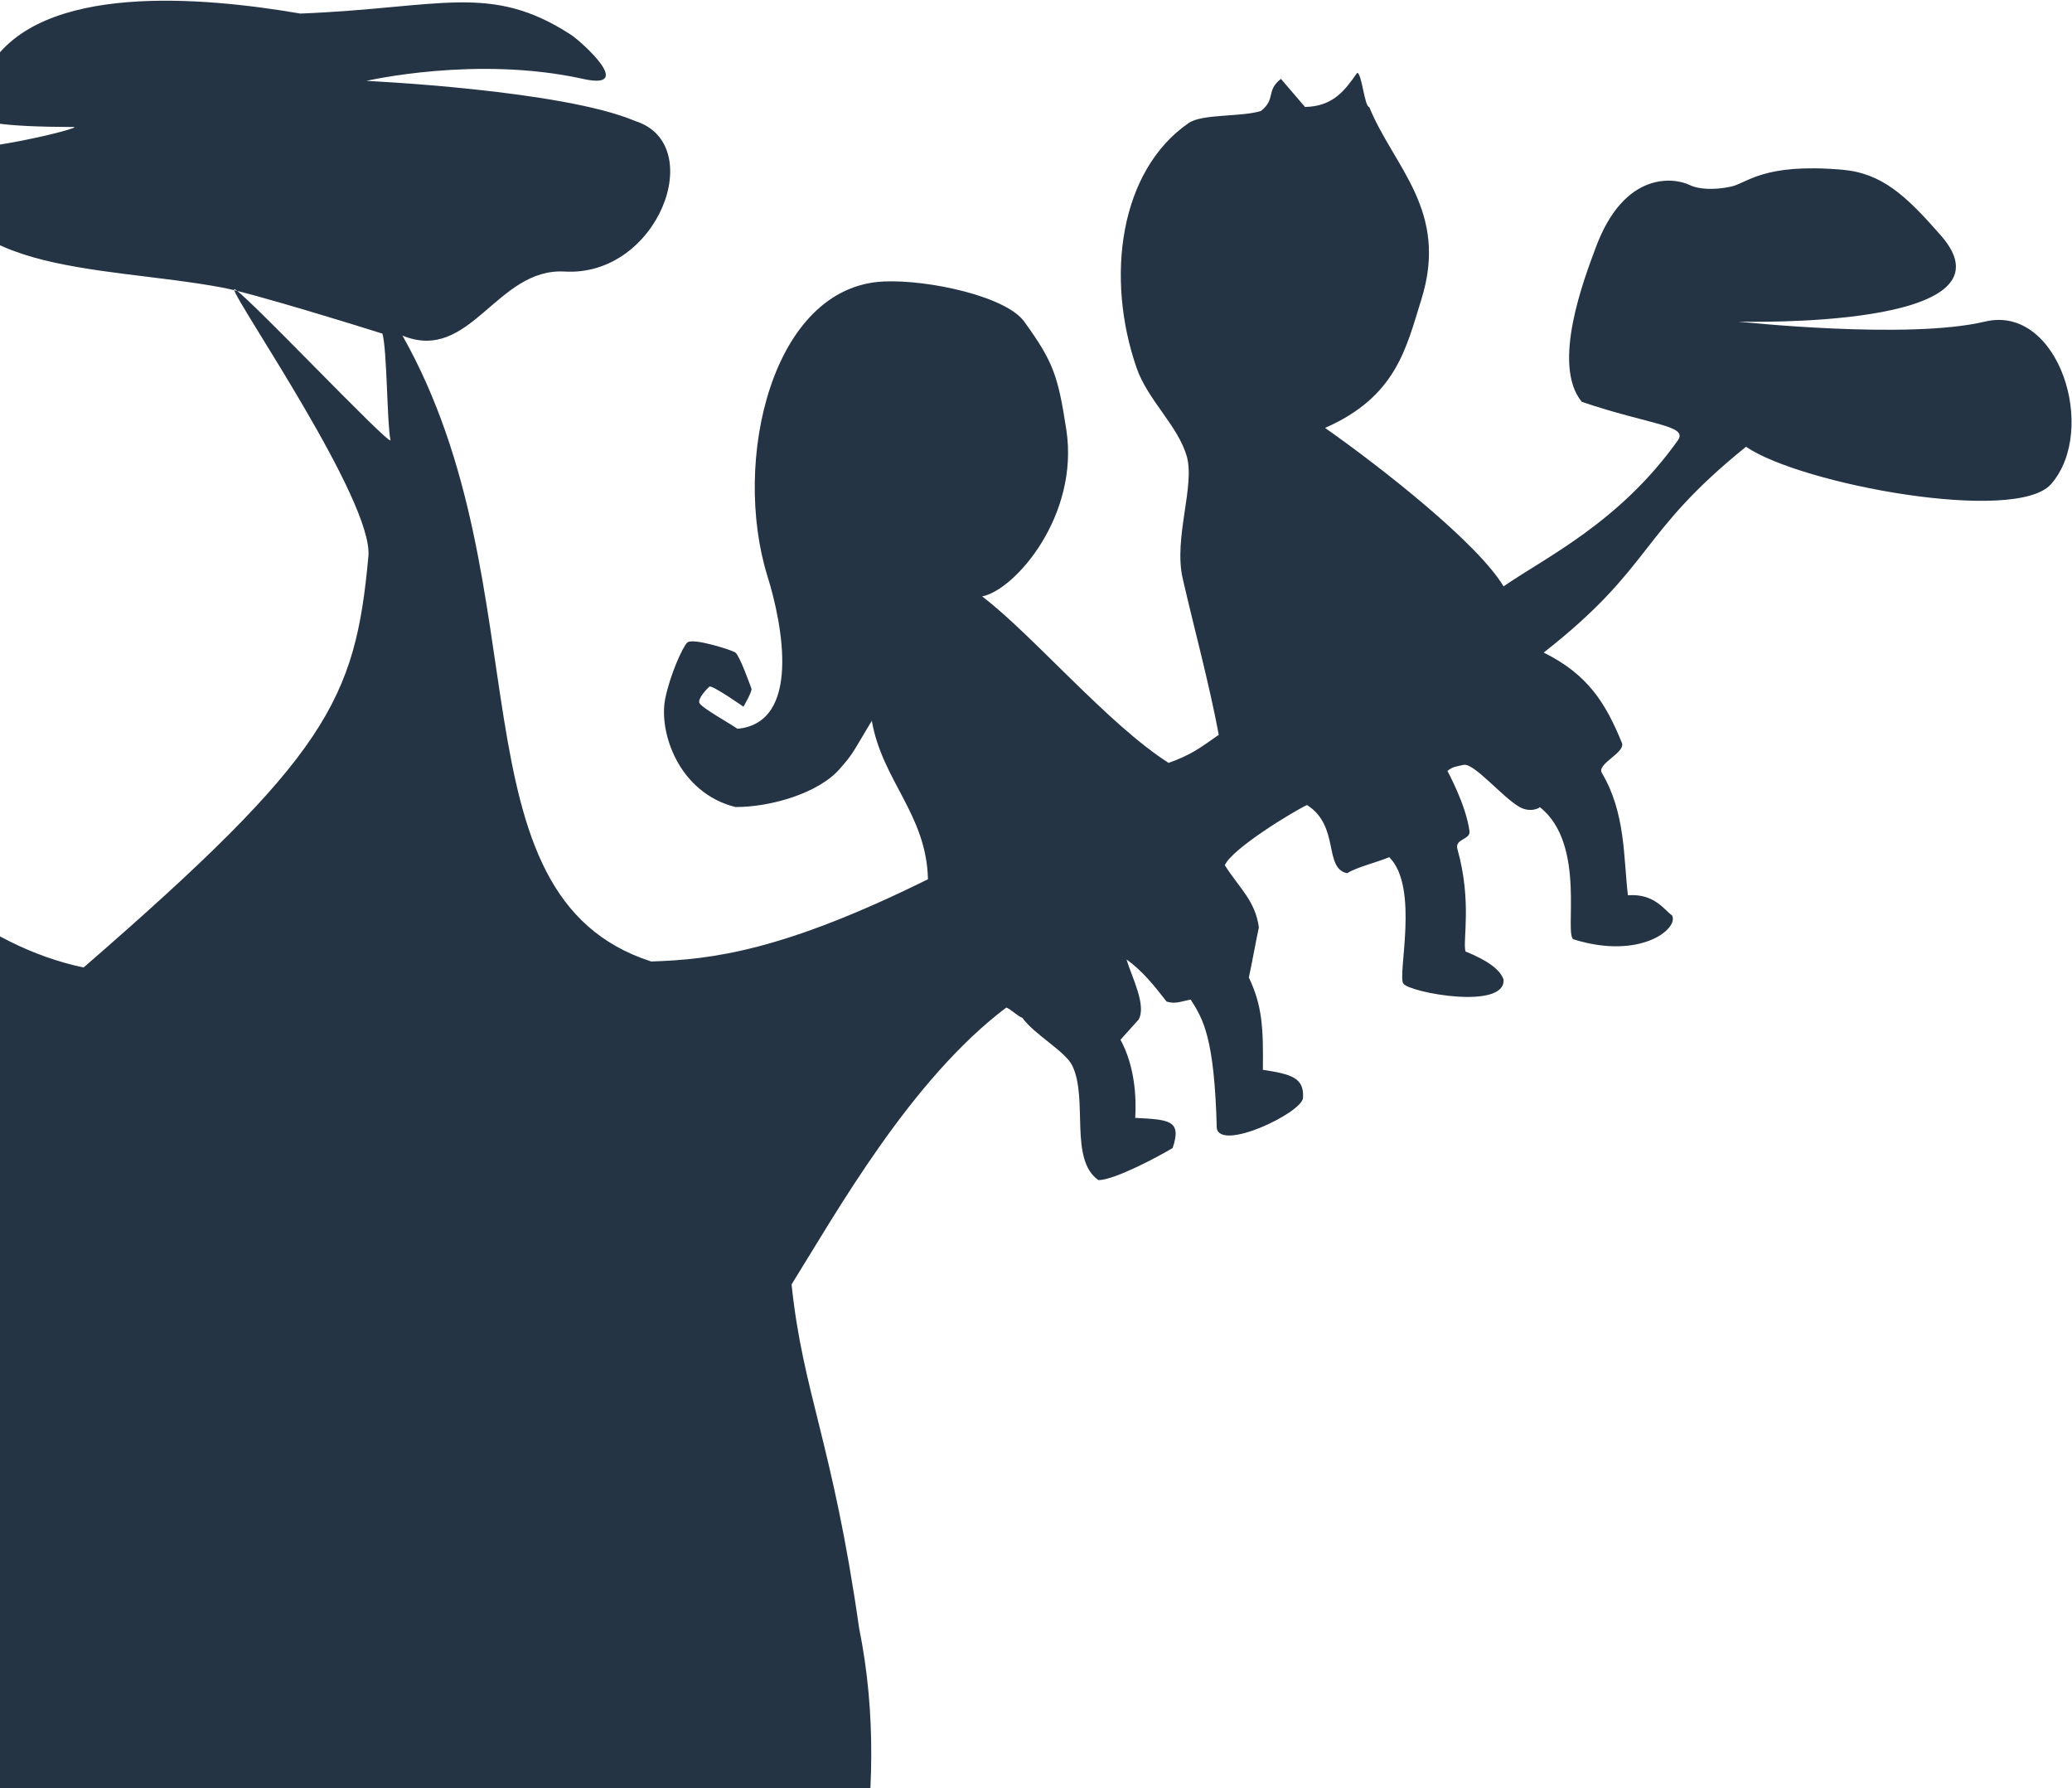
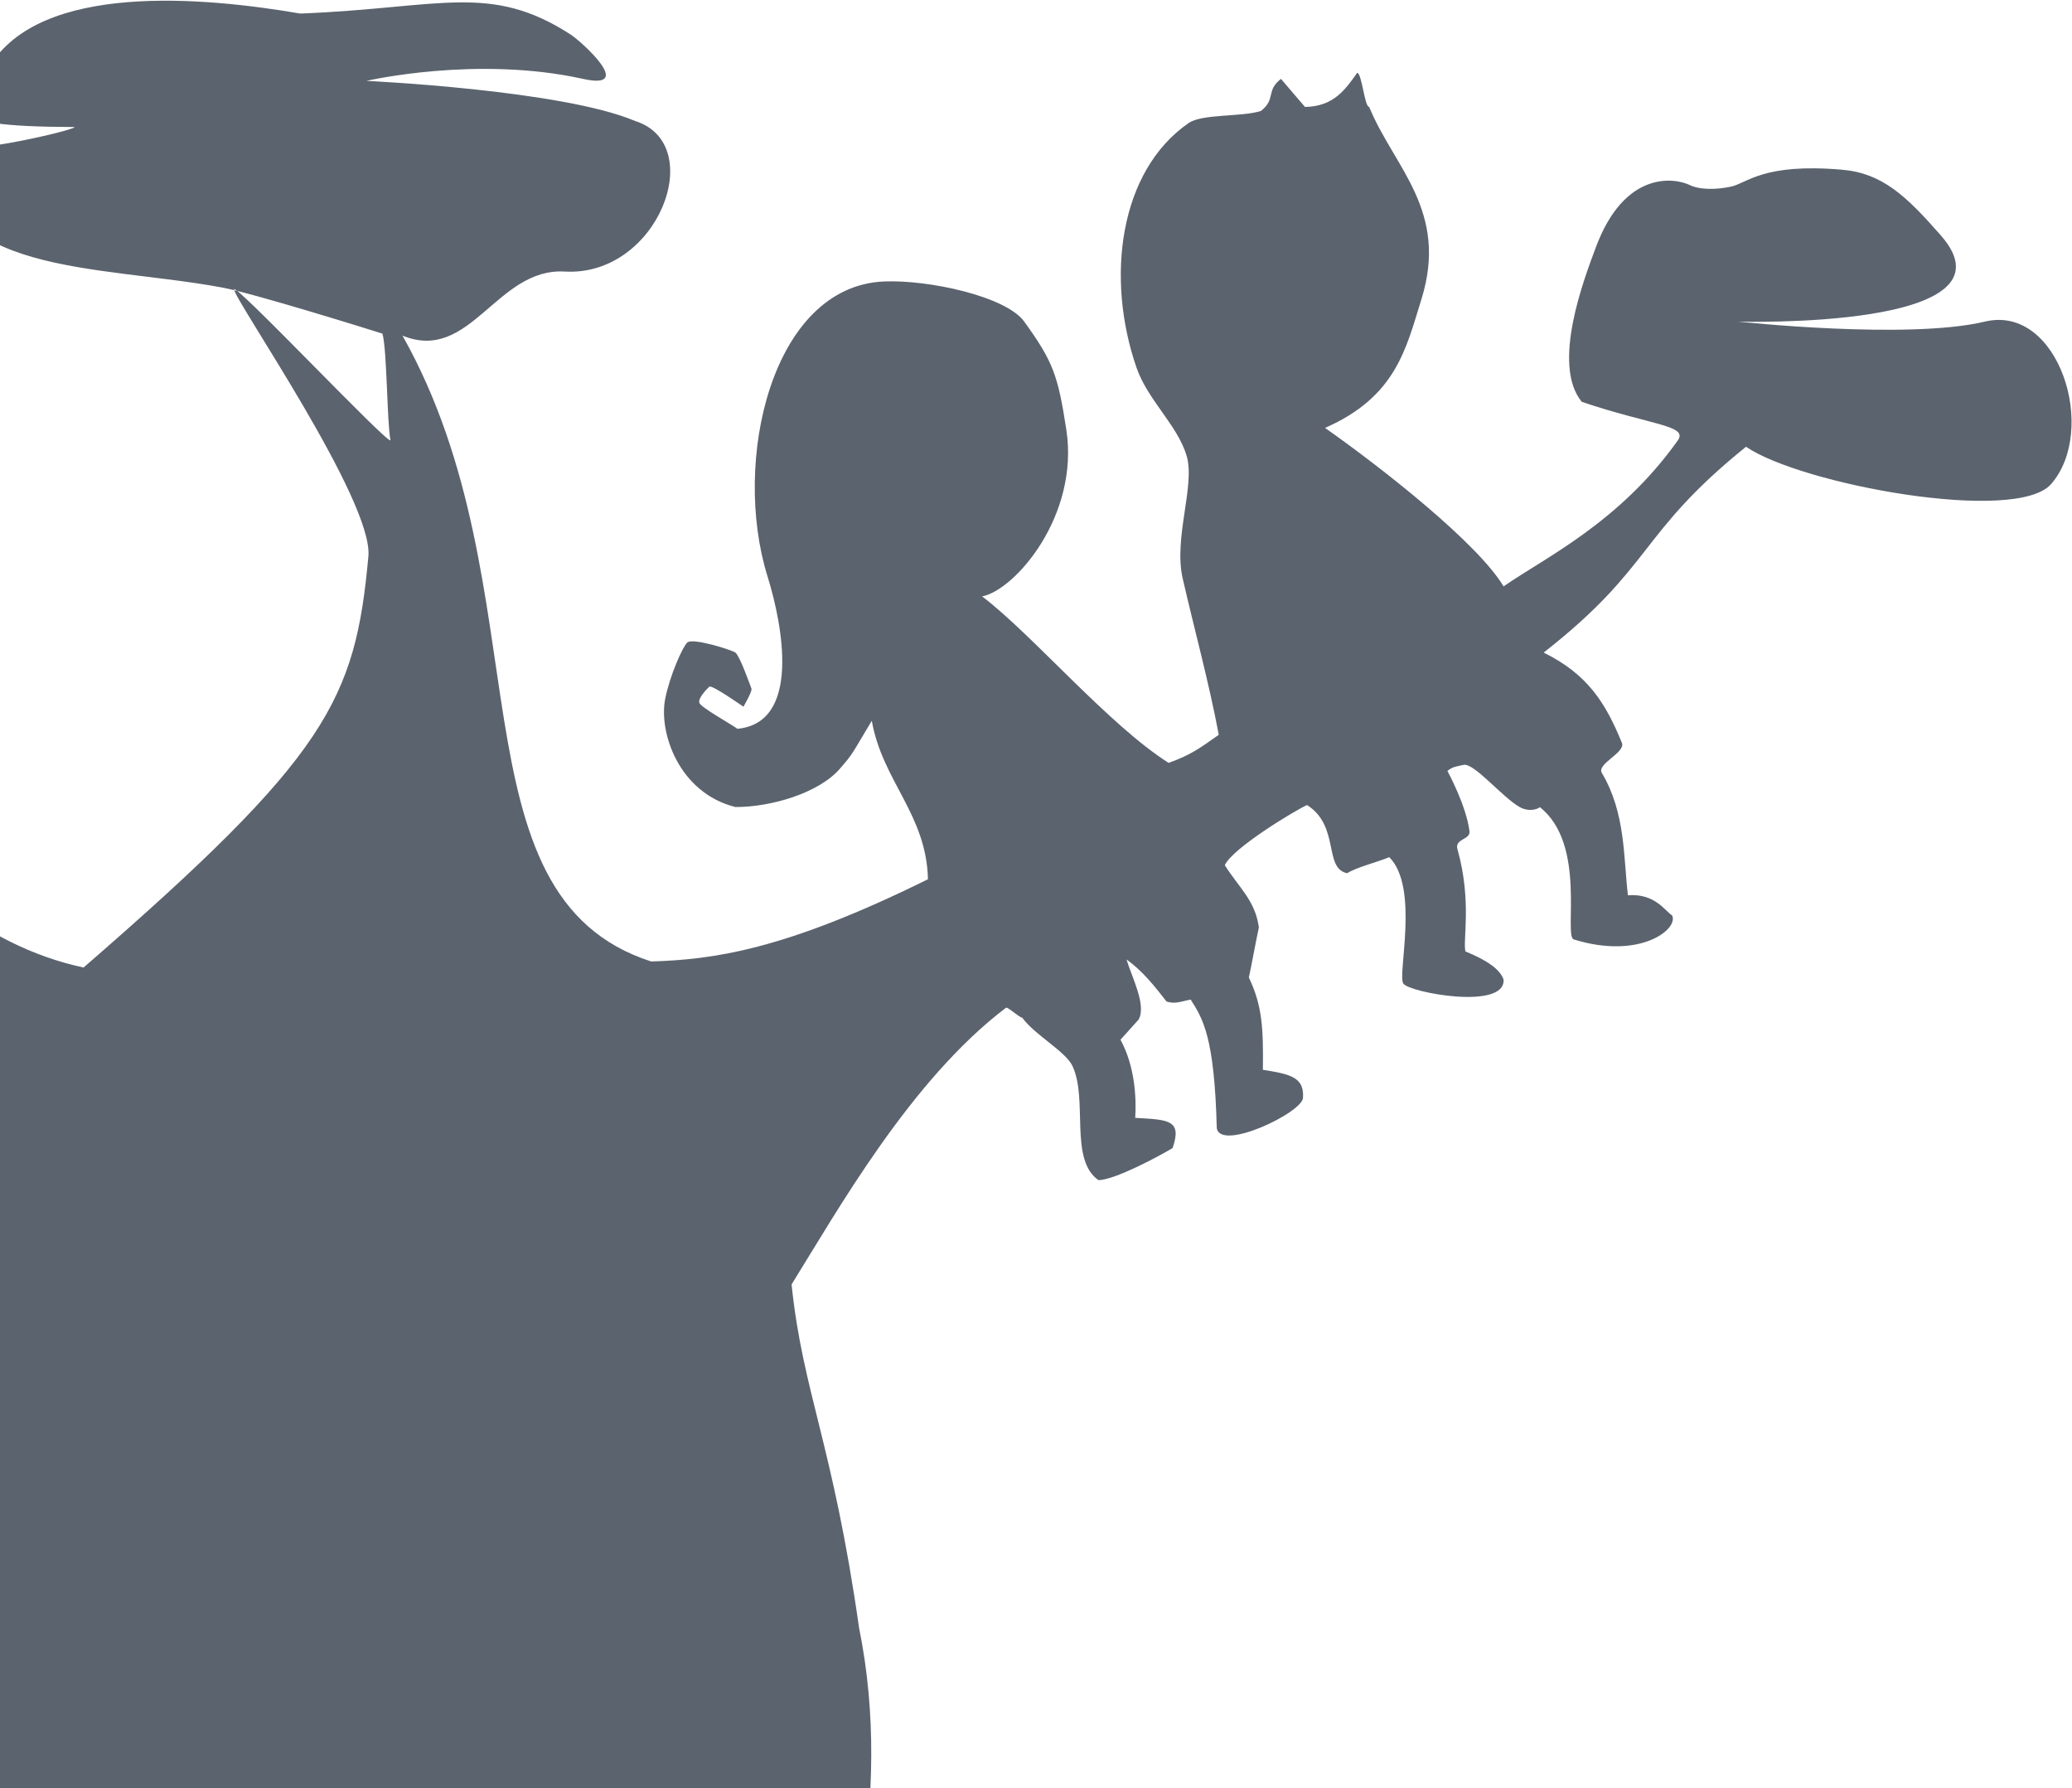
<svg xmlns="http://www.w3.org/2000/svg" width="466px" height="402px" viewBox="0 0 466 402" version="1.1">
  <defs />
  <g id="Accueil" stroke="none" stroke-width="1" fill="none" fill-rule="evenodd">
-     <g id="Deskopt-HD" transform="translate(0, -5526)" fill="#243445">
+     <g id="Deskopt-HD" transform="translate(0, -5526)" fill="#5b636e">
      <g id="Group-8" transform="translate(-211, -1)">
        <g id="footer" transform="translate(0, 5527.038)">
          <g id="Fill-1" transform="translate(211, 0)">
            <path d="M205.174,64.611 C197.994,65.949 172.687,73.848 169.088,74.985 C168.045,78.594 168.06,95.253 167.284,98.892 C166.823,101.055 202.811,62.88 202.467,65.062 C202.009,67.967 171.111,112.632 172.246,125.053 C175.202,157.378 181.369,169.876 236.297,217.522 C282.904,207.644 310.28,148.556 313.582,128.453 C307.955,129.384 266.077,120.086 263.812,116.934 C270.896,107.919 278.759,115.096 278.697,109.717 C278.635,104.338 286.638,97.149 292.229,94.832 C297.821,92.515 318.025,91.34 318.104,90.635 C318.181,89.93 307.062,86.093 292.681,86.713 C297.855,76.695 314.584,74.643 348.162,71.828 C359.574,70.871 368.851,100.104 378.834,99.794 C388.818,99.484 392.141,124.377 385.6,126.407 C379.736,130.466 337.966,128.698 322,129.113 C318.671,141.245 314.275,161.746 306.213,178.73 C297.753,196.553 291.449,219.092 291.327,237.369 C291.16,262.281 292.893,261.954 297.191,280.22 C307.964,284.372 328.05,297.233 349.515,291.948 C360.679,289.2 366.71,279.897 378.383,271.199 C368.018,272.614 325.543,256.808 345.906,232.858 C356.531,220.362 389.442,230.193 395.693,220.554 C405.987,204.678 446.615,235.926 457.771,249.999 C459.981,252.786 458.987,250.817 446.945,250.901 C435.817,250.98 428.833,252.502 428.903,253.608 C433.673,254.06 441.519,254.303 448.725,255.322 C464.268,257.517 467.234,257.74 465.439,264.433 C456.478,284.139 449.017,283.196 439.277,281.123 C429.538,279.05 408.55,279.147 390.111,280.22 C378.297,284.881 369.27,301.943 359.438,309.54 C357.963,310.307 288.593,340.949 289.523,339.31 C286.973,343.806 277.808,411.163 268.774,434.936 C252.09,478.838 230.879,483.954 235.846,489.967 C253.601,513.674 279.058,508.156 318.842,515.226 C340.725,519.115 354.05,528.162 371.617,535.073 C384.696,538.381 397.781,541.689 410.86,544.997 C410.71,545.899 410.559,546.801 410.409,547.703 C391.823,556.822 351.065,540.206 331.472,536.877 C327.941,536.941 286.441,537.815 269.225,538.231 C253.755,540.734 232.106,543.394 215.999,540.035 C202.79,537.28 163.939,521.46 151.497,530.563 C141.118,538.155 120.768,550.983 135.258,557.175 C143.592,560.737 151.997,580.413 150.594,584.691 C152.04,582.522 149.901,590.318 141.122,585.142 C135.604,581.888 100.644,557.551 97.82,551.312 C93.837,542.516 96.767,521.579 86.994,518.835 C89.195,519.453 19.84,528.741 32.866,526.954 C4.689,531.297 -15.045,516.454 -40.658,521.09 C-51.94,523.133 -83.611,534.466 -93.433,530.111 C-93.119,527.268 -92.423,527.262 -91.177,525.601 C-73.264,518.042 -57.27,507.622 -34.794,503.047 C-18.687,499.77 1.684,504.248 16.628,499.89 C38.565,493.492 44.626,477.224 73.913,476.886 C64.725,442.02 54.01,404.897 61.888,366.032 C67.803,324.489 74.541,313.128 77.071,288.791 C66.82,272.327 50.285,242.778 28.806,226.544 C28.205,226.544 25.799,228.799 25.198,228.799 C22.418,232.671 15.485,236.354 13.921,239.624 C10.332,247.137 14.696,260.716 8.057,265.335 C4.381,265.318 -5.768,259.851 -8.632,258.118 C-10.784,251.771 -7.749,251.756 -0.216,251.335 C-0.496,246.892 -0.175,239.809 3.096,233.761 C1.742,232.257 0.389,230.753 -0.964,229.25 C-2.826,226.025 0.583,219.625 1.742,215.718 C-1.866,218.274 -4.572,221.732 -7.279,225.19 C-9.329,225.797 -10.476,225.138 -12.692,224.739 C-15.473,229.1 -18.029,233.234 -18.556,253.608 C-19.328,258.973 -37.743,250.194 -37.951,246.842 C-38.235,242.295 -35.341,241.525 -28.93,240.527 C-29.037,231.092 -28.791,226.098 -25.773,219.778 C-26.524,216.319 -27.276,211.959 -28.028,208.501 C-27.184,202.468 -23.703,199.76 -20.36,194.518 C-22.089,190.682 -36.136,182.219 -38.854,180.986 C-46.309,185.722 -42.518,195.209 -47.875,196.322 C-49.972,194.988 -54.498,193.894 -57.347,192.714 C-64.168,199.489 -59.152,219.101 -60.505,221.131 C-61.858,223.161 -83.522,227.179 -83.058,220.229 C-82.259,217.87 -79.149,215.806 -74.488,213.914 C-73.838,211.544 -75.984,202.626 -72.684,190.909 C-72.011,188.519 -75.649,188.847 -75.39,186.85 C-74.619,180.929 -70.426,173.333 -70.428,173.318 C-71.781,172.265 -72.458,172.34 -74.037,171.964 C-76.33,171.378 -82.795,179.259 -86.667,181.437 C-89.127,182.822 -91.356,181.576 -91.177,181.437 C-101.843,189.746 -96.517,210.482 -98.845,211.207 C-113.832,215.87 -122.547,208.787 -120.948,205.794 C-119.444,204.892 -117.11,200.789 -111.024,201.284 C-110.019,192.879 -110.528,182.766 -105.16,173.769 C-103.937,171.716 -110.569,169.2 -109.671,167.003 C-105.952,157.897 -101.903,151.563 -92.079,146.705 C-116.948,127.219 -113.167,120.133 -137.585,100.423 C-149.98,108.903 -198.308,117.835 -206.199,108.815 C-216.826,96.67 -207.896,68.3 -191.314,72.279 C-174.008,76.415 -135.833,72.279 -135.833,72.279 C-135.833,72.279 -200.063,74.179 -181.391,52.883 C-173.506,43.89 -168.156,38.892 -159.157,38.122 C-141.421,36.601 -137.91,41.123 -134.217,41.926 C-130.523,42.728 -126.934,42.551 -125.007,41.606 C-121.487,39.877 -110.256,38.261 -103.807,55.589 C-101.24,62.487 -93.733,81.926 -100.65,90.321 C-116.247,95.612 -124.678,95.582 -122.235,99.014 C-109.09,117.485 -92.453,125.311 -83.058,131.819 C-77.292,122.184 -56.081,105.451 -42.913,96.185 C-58.956,89.145 -61.142,78.24 -64.564,67.317 C-70.825,47.337 -58.379,37.554 -52.837,24.015 C-51.784,24.015 -51.183,16.346 -50.13,16.346 C-47.471,20.105 -44.853,23.898 -38.402,24.015 C-36.598,21.91 -34.794,19.805 -32.99,17.7 C-29.532,20.406 -31.937,22.21 -28.479,24.917 C-24.106,26.302 -15.283,25.524 -12.241,27.623 C3.353,38.385 6.497,62.395 -0.513,82.653 C-3.037,89.947 -9.777,95.623 -11.79,102.5 C-13.737,109.153 -8.809,120.913 -10.887,130.015 C-13.41,141.055 -16.823,153.52 -19.007,165.198 C-14.577,168.313 -12.744,169.702 -7.73,171.513 C5.8,162.936 23.012,142.542 34.219,134.075 C26.79,132.635 12.343,115.901 15.274,96.636 C17.161,84.238 18.31,81.202 24.747,72.279 C28.846,66.597 46.298,62.818 56.322,63.257 C81.525,64.364 90.552,103.665 82.483,129.564 C79.01,140.713 74.96,162.511 89.249,163.845 C90.903,162.642 97.51,159.038 97.82,157.981 C98.13,156.925 96.111,154.877 95.564,154.373 C95.017,153.871 87.896,158.883 87.896,158.883 C87.896,158.883 85.87,155.399 86.092,154.824 C86.314,154.249 88.674,147.528 89.7,146.705 C90.345,146.188 99.304,143.299 100.526,144.449 C101.59,145.453 104.428,151.794 105.488,157.079 C107.003,164.623 102.451,178.242 89.7,181.437 C81.726,181.467 70.992,178.315 66.245,172.867 C63.138,169.299 63.661,169.73 59.028,162.041 C56.641,175.611 46.736,183.064 46.398,197.675 C78.971,213.79 94.937,215.731 108.645,216.169 C154.502,201.402 132.477,132.376 164.578,75.436 C149.258,81.687 143.471,60.134 128.086,61.025 C107.067,62.241 95.79,32.359 112.254,27.172 C128.718,20.18 172.697,18.151 172.697,18.151 C172.697,18.151 147.944,12.396 123.982,17.7 C111.966,20.359 124.465,9.218 126.688,7.776 C144.866,-4.006 155.883,1.756 187.544,3.012 C209.372,-0.728 246.018,-4.078 257.497,14.993 C263.149,24.383 270.768,28.424 238.553,28.525 C235.743,28.525 262.765,35.34 269.676,33.036 C269.426,62.109 232.946,59.435 205.174,64.611 Z" transform="translate(127.5496, 293.5358) scale(-1, 1) translate(-127.5496, -293.5358) " />
          </g>
        </g>
      </g>
    </g>
  </g>
</svg>
